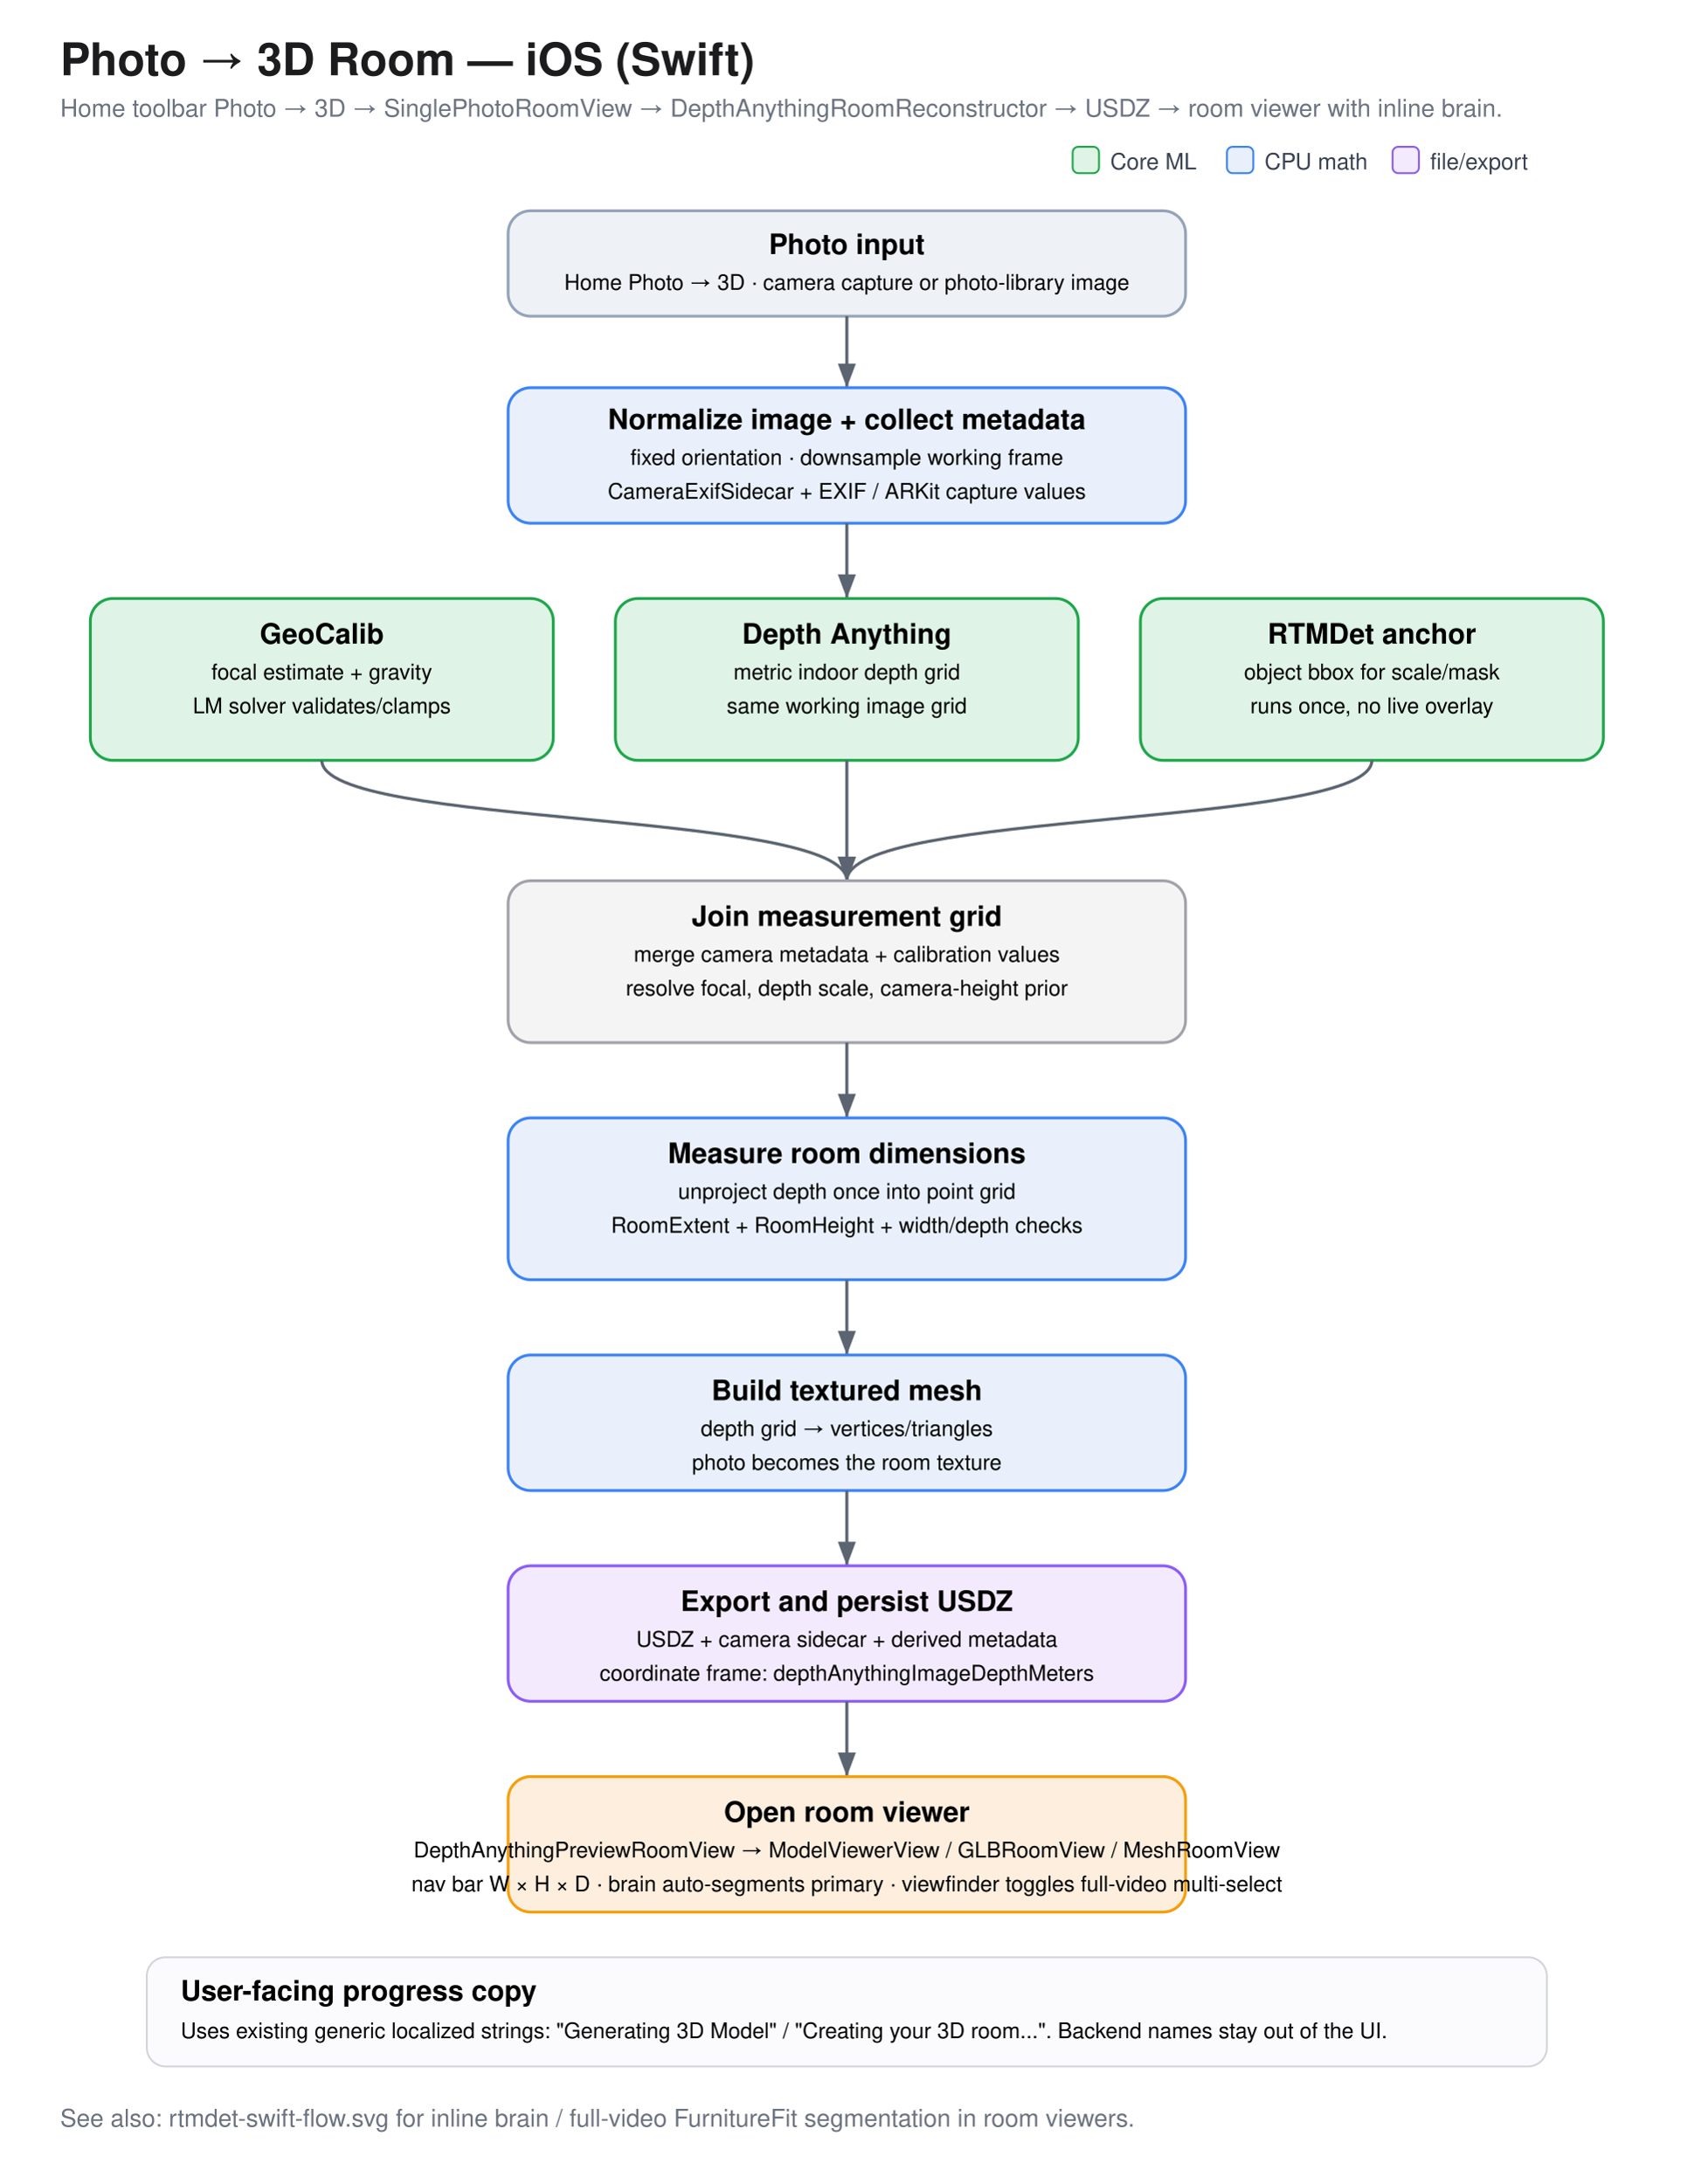
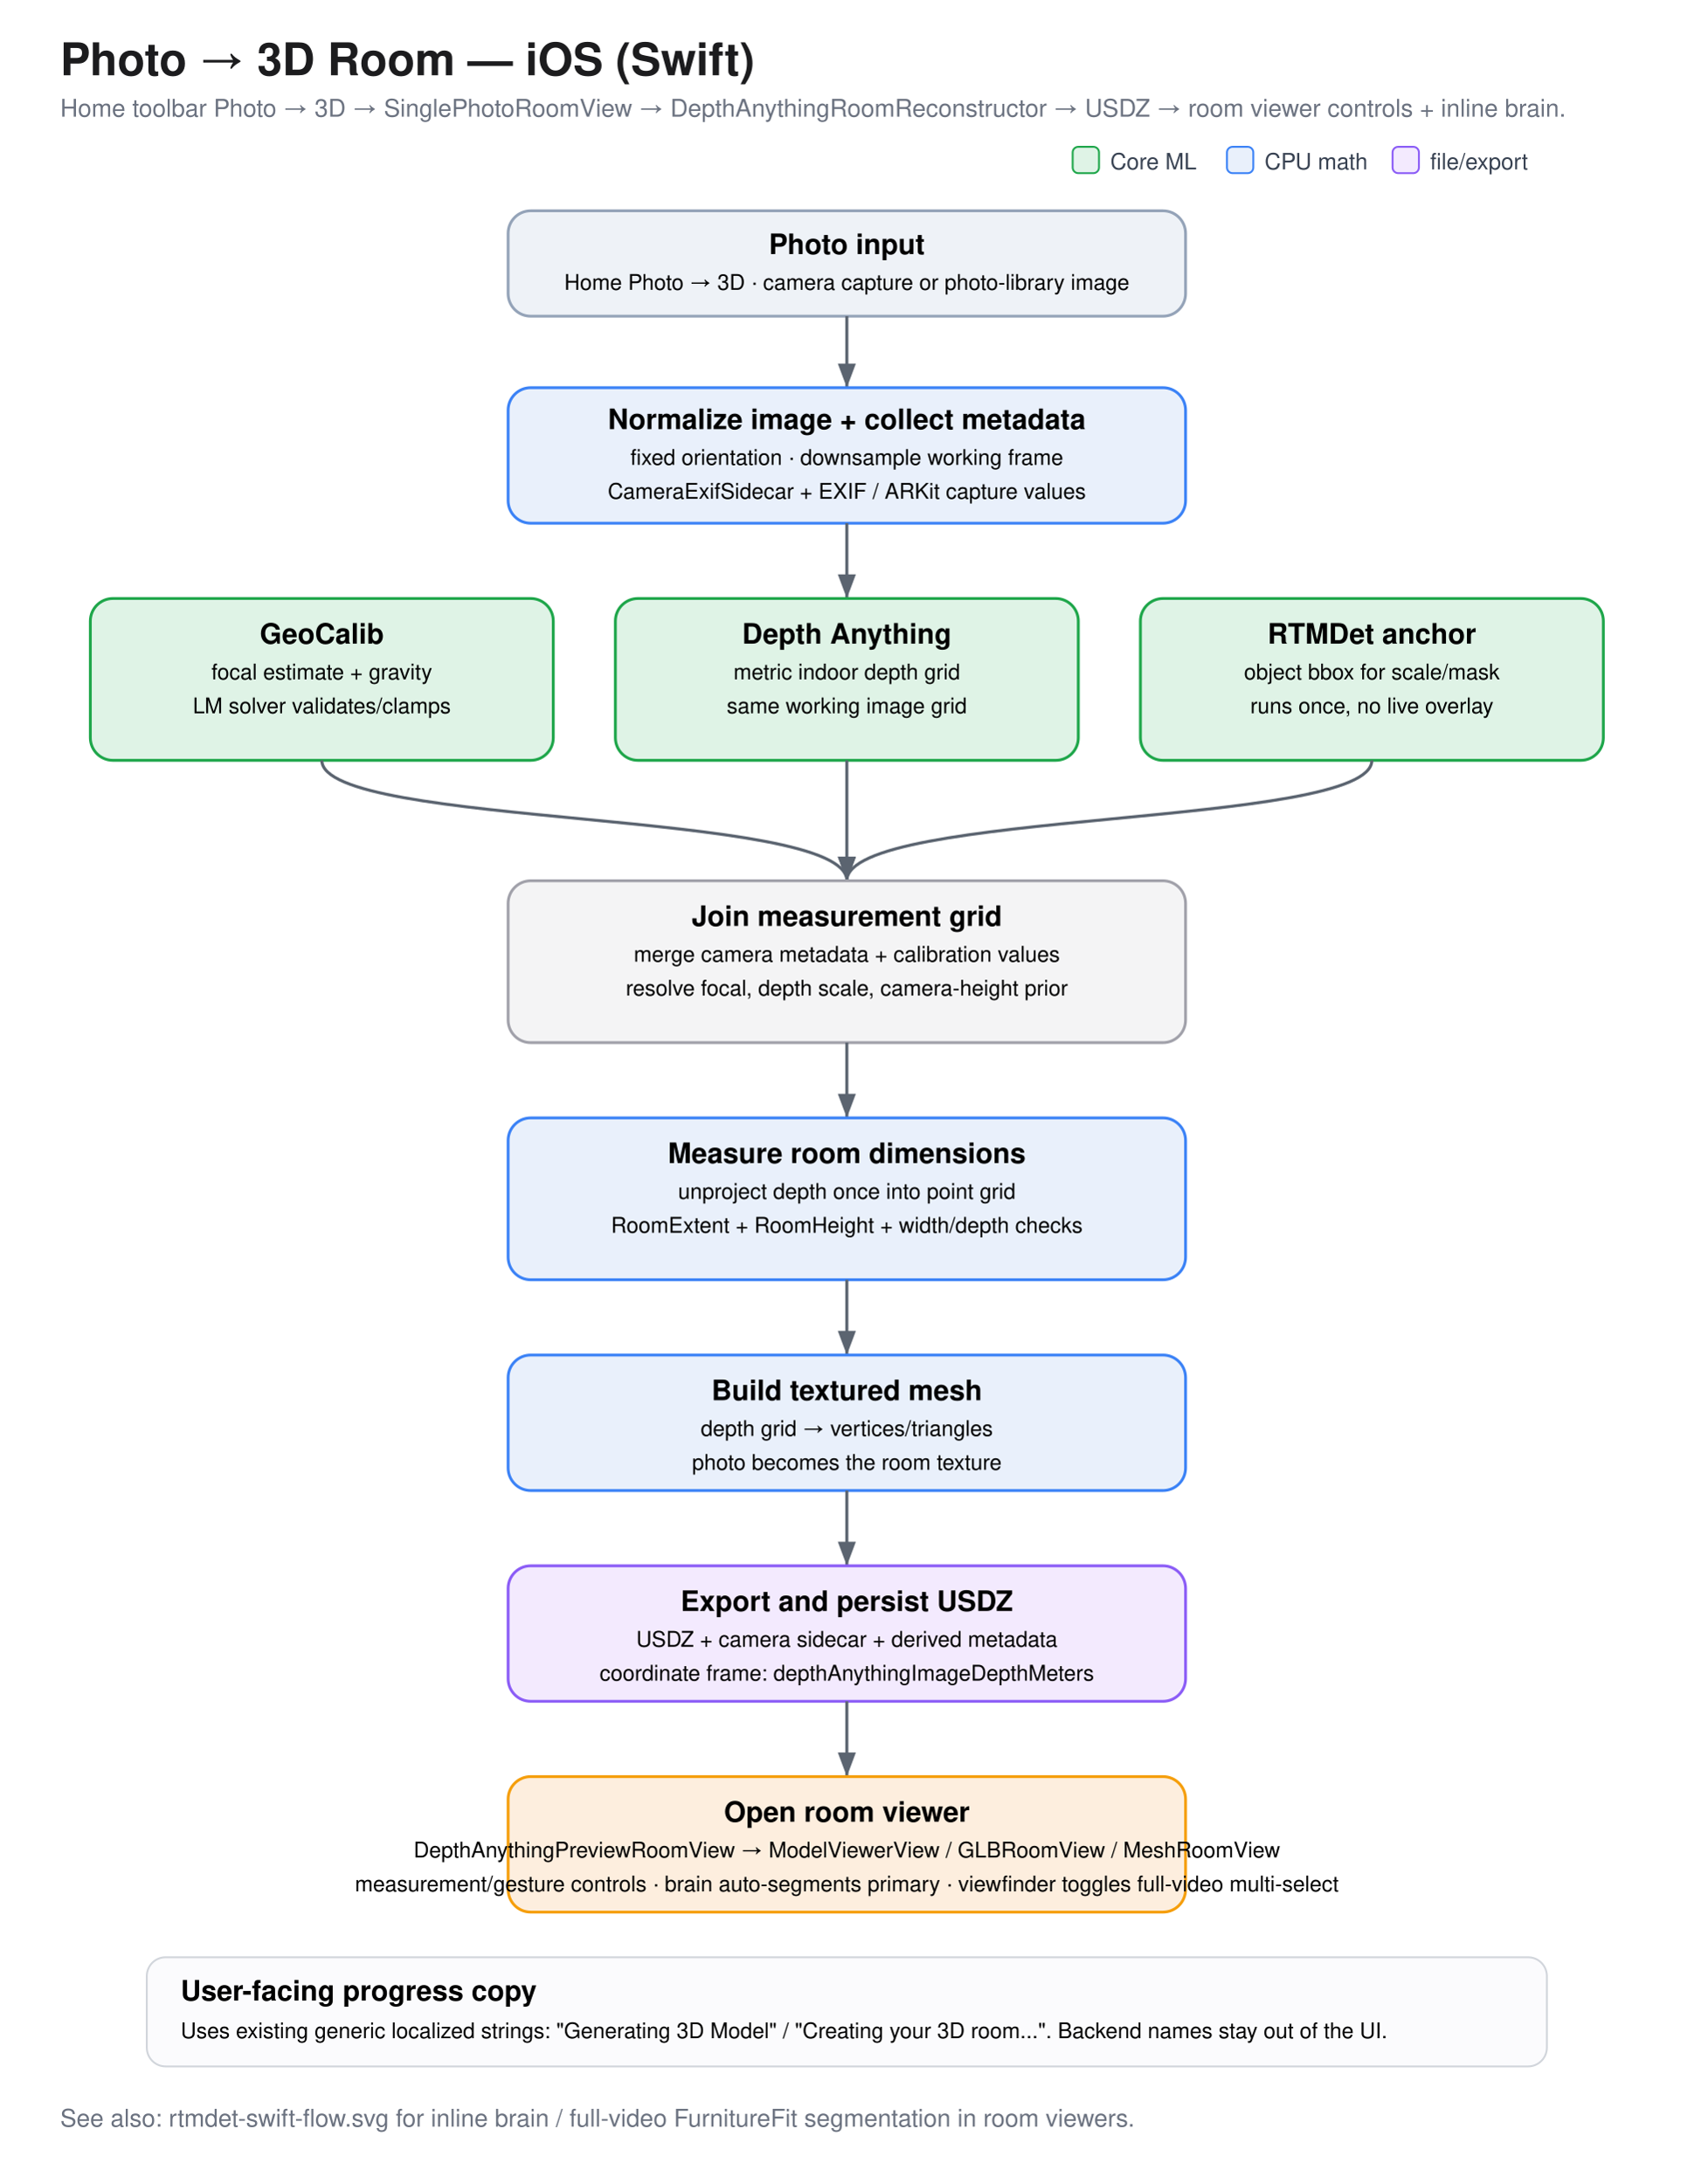
<svg xmlns="http://www.w3.org/2000/svg" width="900" height="1160" viewBox="0 0 900 1160" font-family="-apple-system, Helvetica, Arial, sans-serif">
  <defs>
    <marker id="arrow" markerWidth="10" markerHeight="10" refX="8" refY="3" orient="auto" markerUnits="strokeWidth">
      <path d="M0,0 L8,3 L0,6 Z" fill="#5b6470" />
    </marker>
    <style>
      .title{font-size:24px;font-weight:700;fill:#1c1c1e}
      .sub{font-size:13px;fill:#6b7280}
      .box{rx:12;ry:12;stroke-width:1.5}
      .bt{font-size:15px;font-weight:600}
      .bs{font-size:11.5px}
      .cam{fill:#eef2f7;stroke:#94a3b8}
      .ane{fill:#dff3e6;stroke:#1ea64a}
      .cpu{fill:#e9f0fb;stroke:#3b82f6}
      .data{fill:#f4f4f5;stroke:#a1a1aa}
      .io{fill:#f3eafe;stroke:#8b5cf6}
      .disp{fill:#fdeede;stroke:#f59e0b}
      .edge{stroke:#5b6470;stroke-width:1.6;fill:none}
      .legtxt{font-size:12px;fill:#374151}
    </style>
  </defs>
  <text x="32" y="40" class="title">Photo → 3D Room — iOS (Swift)</text>
-   <text x="32" y="62" class="sub">Home toolbar Photo → 3D → SinglePhotoRoomView → DepthAnythingRoomReconstructor → USDZ → room viewer with inline brain.</text>
+   <text x="32" y="62" class="sub">Home toolbar Photo → 3D → SinglePhotoRoomView → DepthAnythingRoomReconstructor → USDZ → room viewer controls + inline brain.</text>
  <rect x="570" y="78" width="14" height="14" rx="3" class="ane" />
  <text x="590" y="90" class="legtxt">Core ML</text>
  <rect x="652" y="78" width="14" height="14" rx="3" class="cpu" />
  <text x="672" y="90" class="legtxt">CPU math</text>
  <rect x="740" y="78" width="14" height="14" rx="3" class="io" />
  <text x="760" y="90" class="legtxt">file/export</text>
  <g>
    <rect x="270" y="112" width="360" height="56" class="box cam" />
    <text x="450" y="135" text-anchor="middle" class="bt">Photo input</text>
    <text x="450" y="154" text-anchor="middle" class="bs">Home Photo → 3D · camera capture or photo-library image</text>
  </g>
  <path class="edge" d="M450,168 L450,206" marker-end="url(#arrow)" />
  <g>
    <rect x="270" y="206" width="360" height="72" class="box cpu" />
    <text x="450" y="228" text-anchor="middle" class="bt">Normalize image + collect metadata</text>
    <text x="450" y="247" text-anchor="middle" class="bs">fixed orientation · downsample working frame</text>
    <text x="450" y="265" text-anchor="middle" class="bs">CameraExifSidecar + EXIF / ARKit capture values</text>
  </g>
  <path class="edge" d="M450,278 L450,318" marker-end="url(#arrow)" />
  <g>
    <rect x="48" y="318" width="246" height="86" class="box ane" />
    <text x="171" y="342" text-anchor="middle" class="bt">GeoCalib</text>
    <text x="171" y="361" text-anchor="middle" class="bs">focal estimate + gravity</text>
    <text x="171" y="379" text-anchor="middle" class="bs">LM solver validates/clamps</text>
  </g>
  <g>
    <rect x="327" y="318" width="246" height="86" class="box ane" />
    <text x="450" y="342" text-anchor="middle" class="bt">Depth Anything</text>
    <text x="450" y="361" text-anchor="middle" class="bs">metric indoor depth grid</text>
    <text x="450" y="379" text-anchor="middle" class="bs">same working image grid</text>
  </g>
  <g>
    <rect x="606" y="318" width="246" height="86" class="box ane" />
    <text x="729" y="342" text-anchor="middle" class="bt">RTMDet anchor</text>
    <text x="729" y="361" text-anchor="middle" class="bs">object bbox for scale/mask</text>
    <text x="729" y="379" text-anchor="middle" class="bs">runs once, no live overlay</text>
  </g>
  <path class="edge" d="M171,404 C171,440 450,430 450,468" marker-end="url(#arrow)" />
  <path class="edge" d="M450,404 L450,468" marker-end="url(#arrow)" />
  <path class="edge" d="M729,404 C729,440 450,430 450,468" marker-end="url(#arrow)" />
  <g>
    <rect x="270" y="468" width="360" height="86" class="box data" />
    <text x="450" y="492" text-anchor="middle" class="bt">Join measurement grid</text>
    <text x="450" y="511" text-anchor="middle" class="bs">merge camera metadata + calibration values</text>
    <text x="450" y="529" text-anchor="middle" class="bs">resolve focal, depth scale, camera-height prior</text>
  </g>
  <path class="edge" d="M450,554 L450,594" marker-end="url(#arrow)" />
  <g>
    <rect x="270" y="594" width="360" height="86" class="box cpu" />
    <text x="450" y="618" text-anchor="middle" class="bt">Measure room dimensions</text>
    <text x="450" y="637" text-anchor="middle" class="bs">unproject depth once into point grid</text>
    <text x="450" y="655" text-anchor="middle" class="bs">RoomExtent + RoomHeight + width/depth checks</text>
  </g>
  <path class="edge" d="M450,680 L450,720" marker-end="url(#arrow)" />
  <g>
    <rect x="270" y="720" width="360" height="72" class="box cpu" />
    <text x="450" y="744" text-anchor="middle" class="bt">Build textured mesh</text>
    <text x="450" y="763" text-anchor="middle" class="bs">depth grid → vertices/triangles</text>
    <text x="450" y="781" text-anchor="middle" class="bs">photo becomes the room texture</text>
  </g>
  <path class="edge" d="M450,792 L450,832" marker-end="url(#arrow)" />
  <g>
    <rect x="270" y="832" width="360" height="72" class="box io" />
    <text x="450" y="856" text-anchor="middle" class="bt">Export and persist USDZ</text>
    <text x="450" y="875" text-anchor="middle" class="bs">USDZ + camera sidecar + derived metadata</text>
    <text x="450" y="893" text-anchor="middle" class="bs">coordinate frame: depthAnythingImageDepthMeters</text>
  </g>
  <path class="edge" d="M450,904 L450,944" marker-end="url(#arrow)" />
  <g>
    <rect x="270" y="944" width="360" height="72" class="box disp" />
    <text x="450" y="968" text-anchor="middle" class="bt">Open room viewer</text>
    <text x="450" y="987" text-anchor="middle" class="bs">DepthAnythingPreviewRoomView → ModelViewerView / GLBRoomView / MeshRoomView</text>
-     <text x="450" y="1005" text-anchor="middle" class="bs">nav bar W × H × D · brain auto-segments primary · viewfinder toggles full-video multi-select</text>
+     <text x="450" y="1005" text-anchor="middle" class="bs">measurement/gesture controls · brain auto-segments primary · viewfinder toggles full-video multi-select</text>
  </g>
  <g>
    <rect x="78" y="1040" width="744" height="58" rx="10" fill="#fbfbfd" stroke="#d1d5db" />
    <text x="96" y="1063" class="bt">User-facing progress copy</text>
    <text x="96" y="1083" class="bs">Uses existing generic localized strings: "Generating 3D Model" / "Creating your 3D room...". Backend names stay out of the UI.</text>
  </g>
  <text x="32" y="1130" class="sub">See also: rtmdet-swift-flow.svg for inline brain / full-video FurnitureFit segmentation in room viewers.</text>
</svg>
